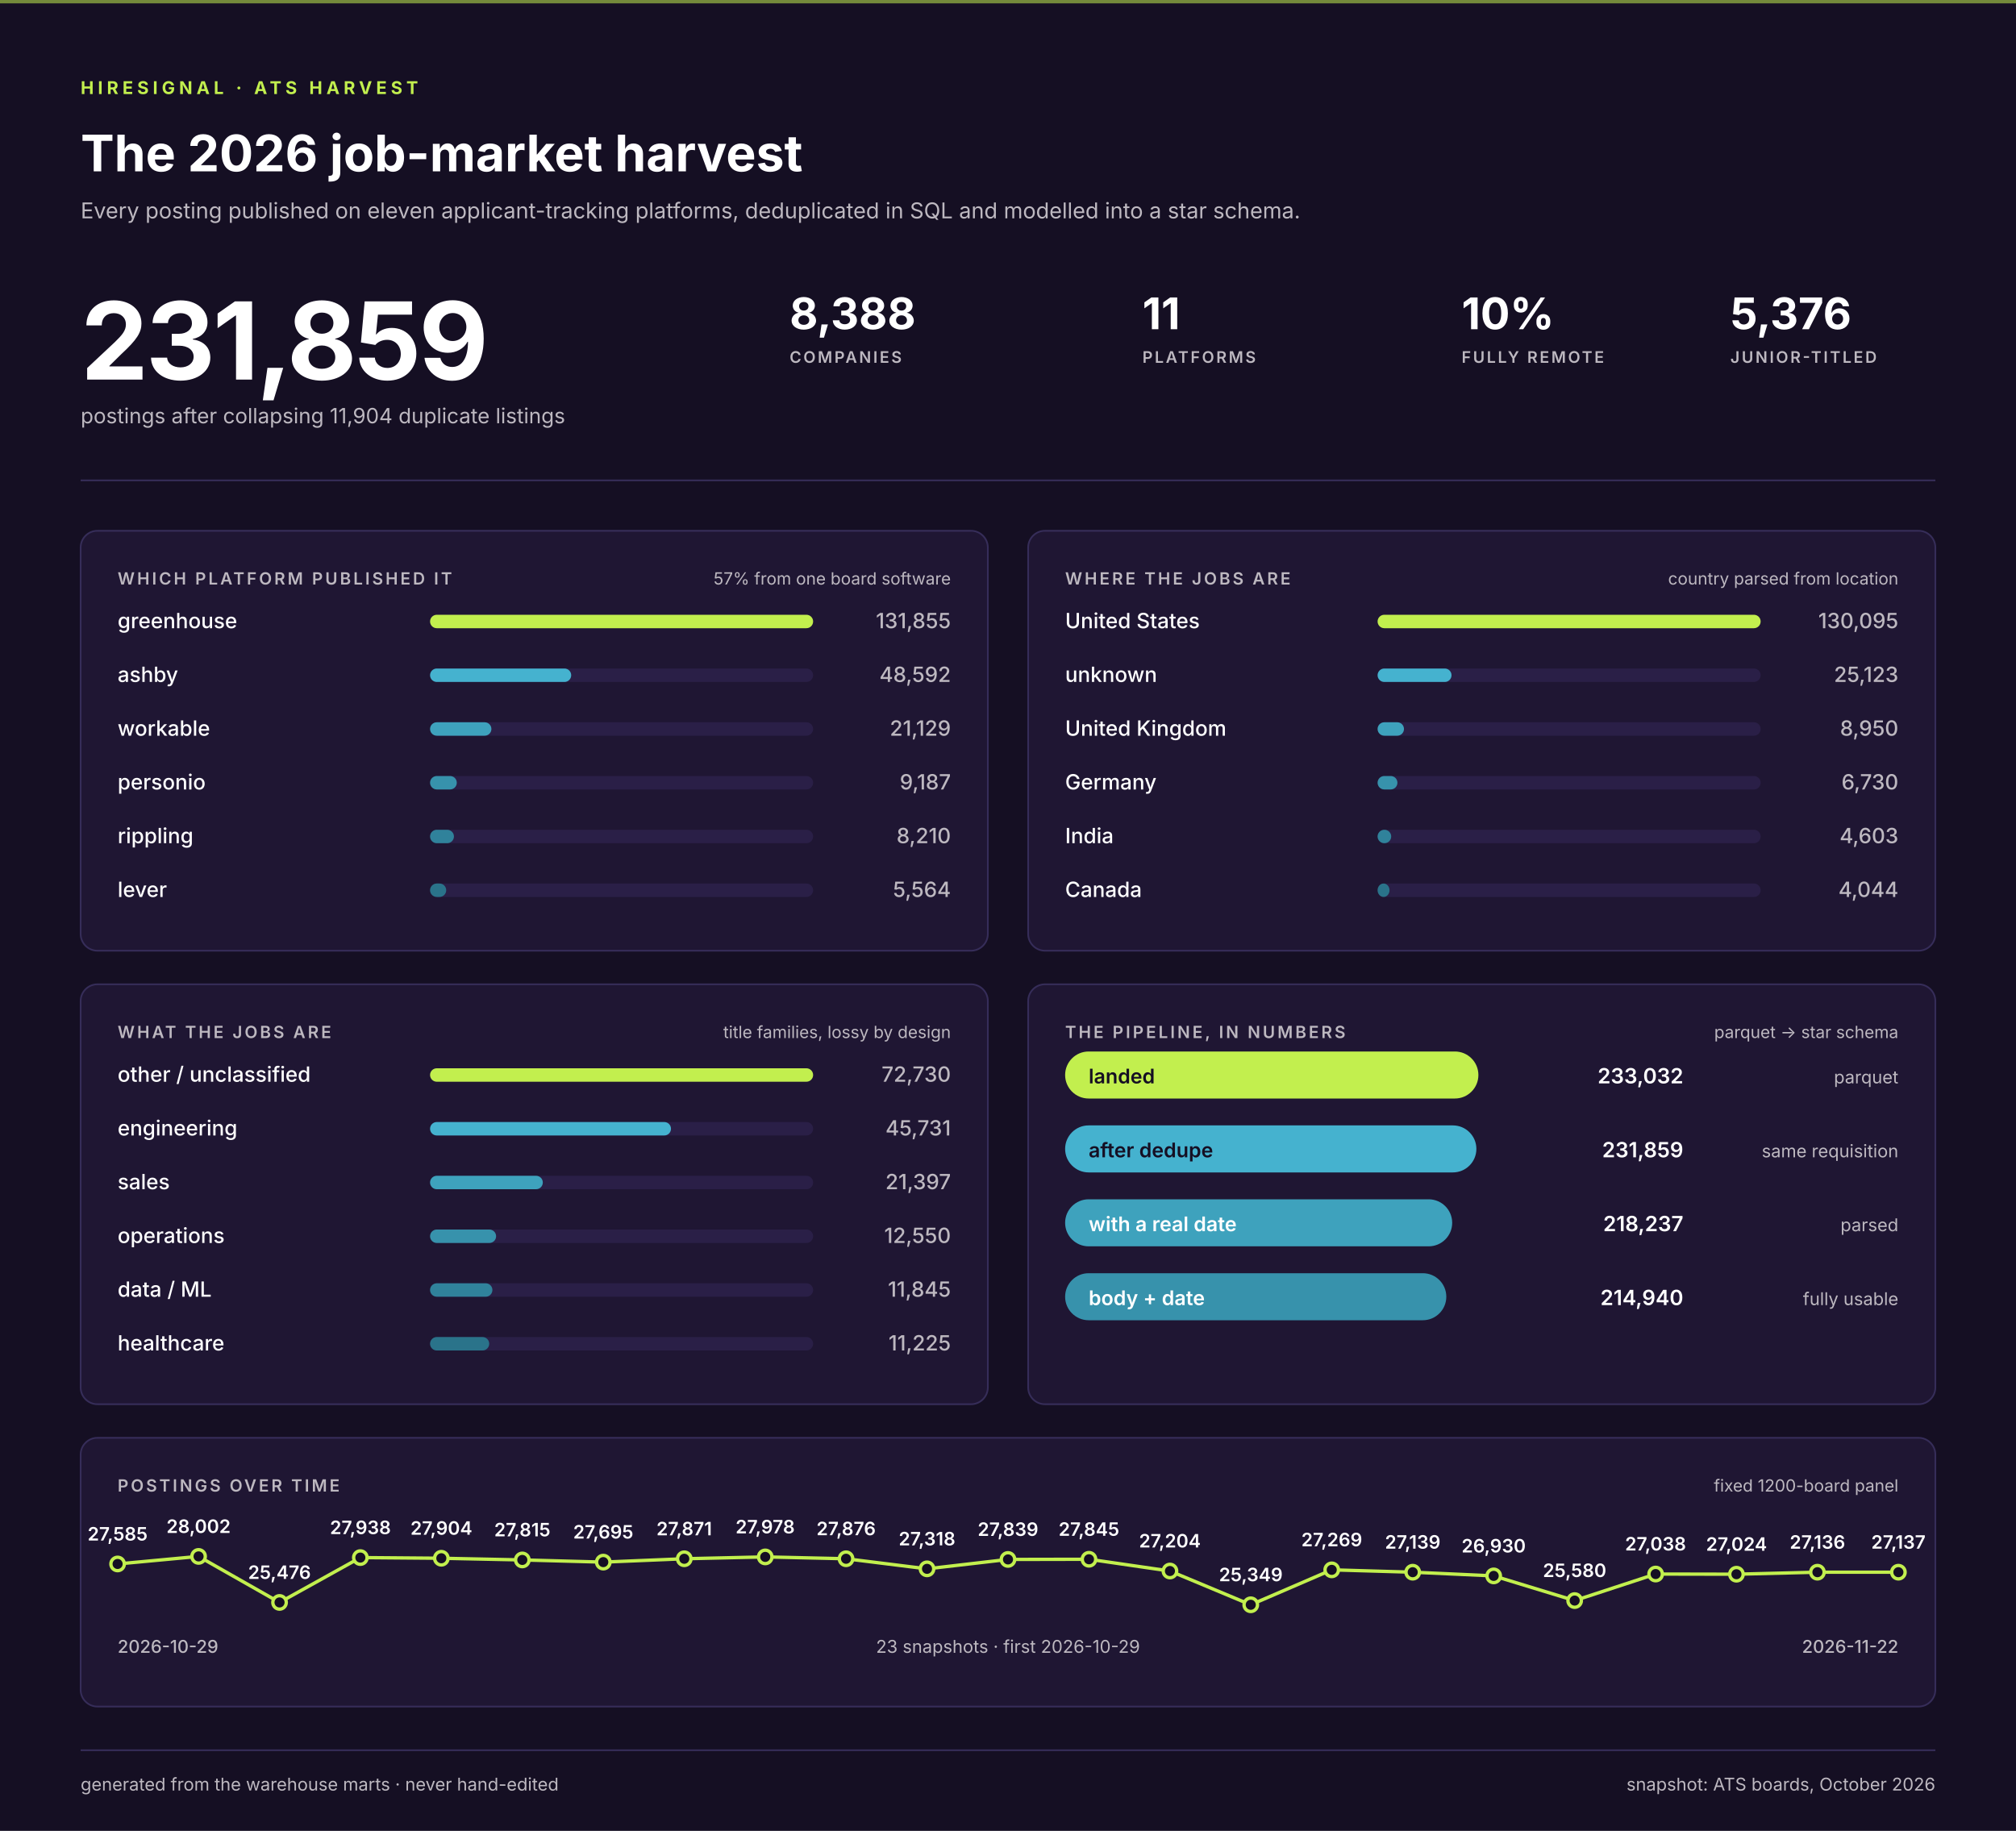
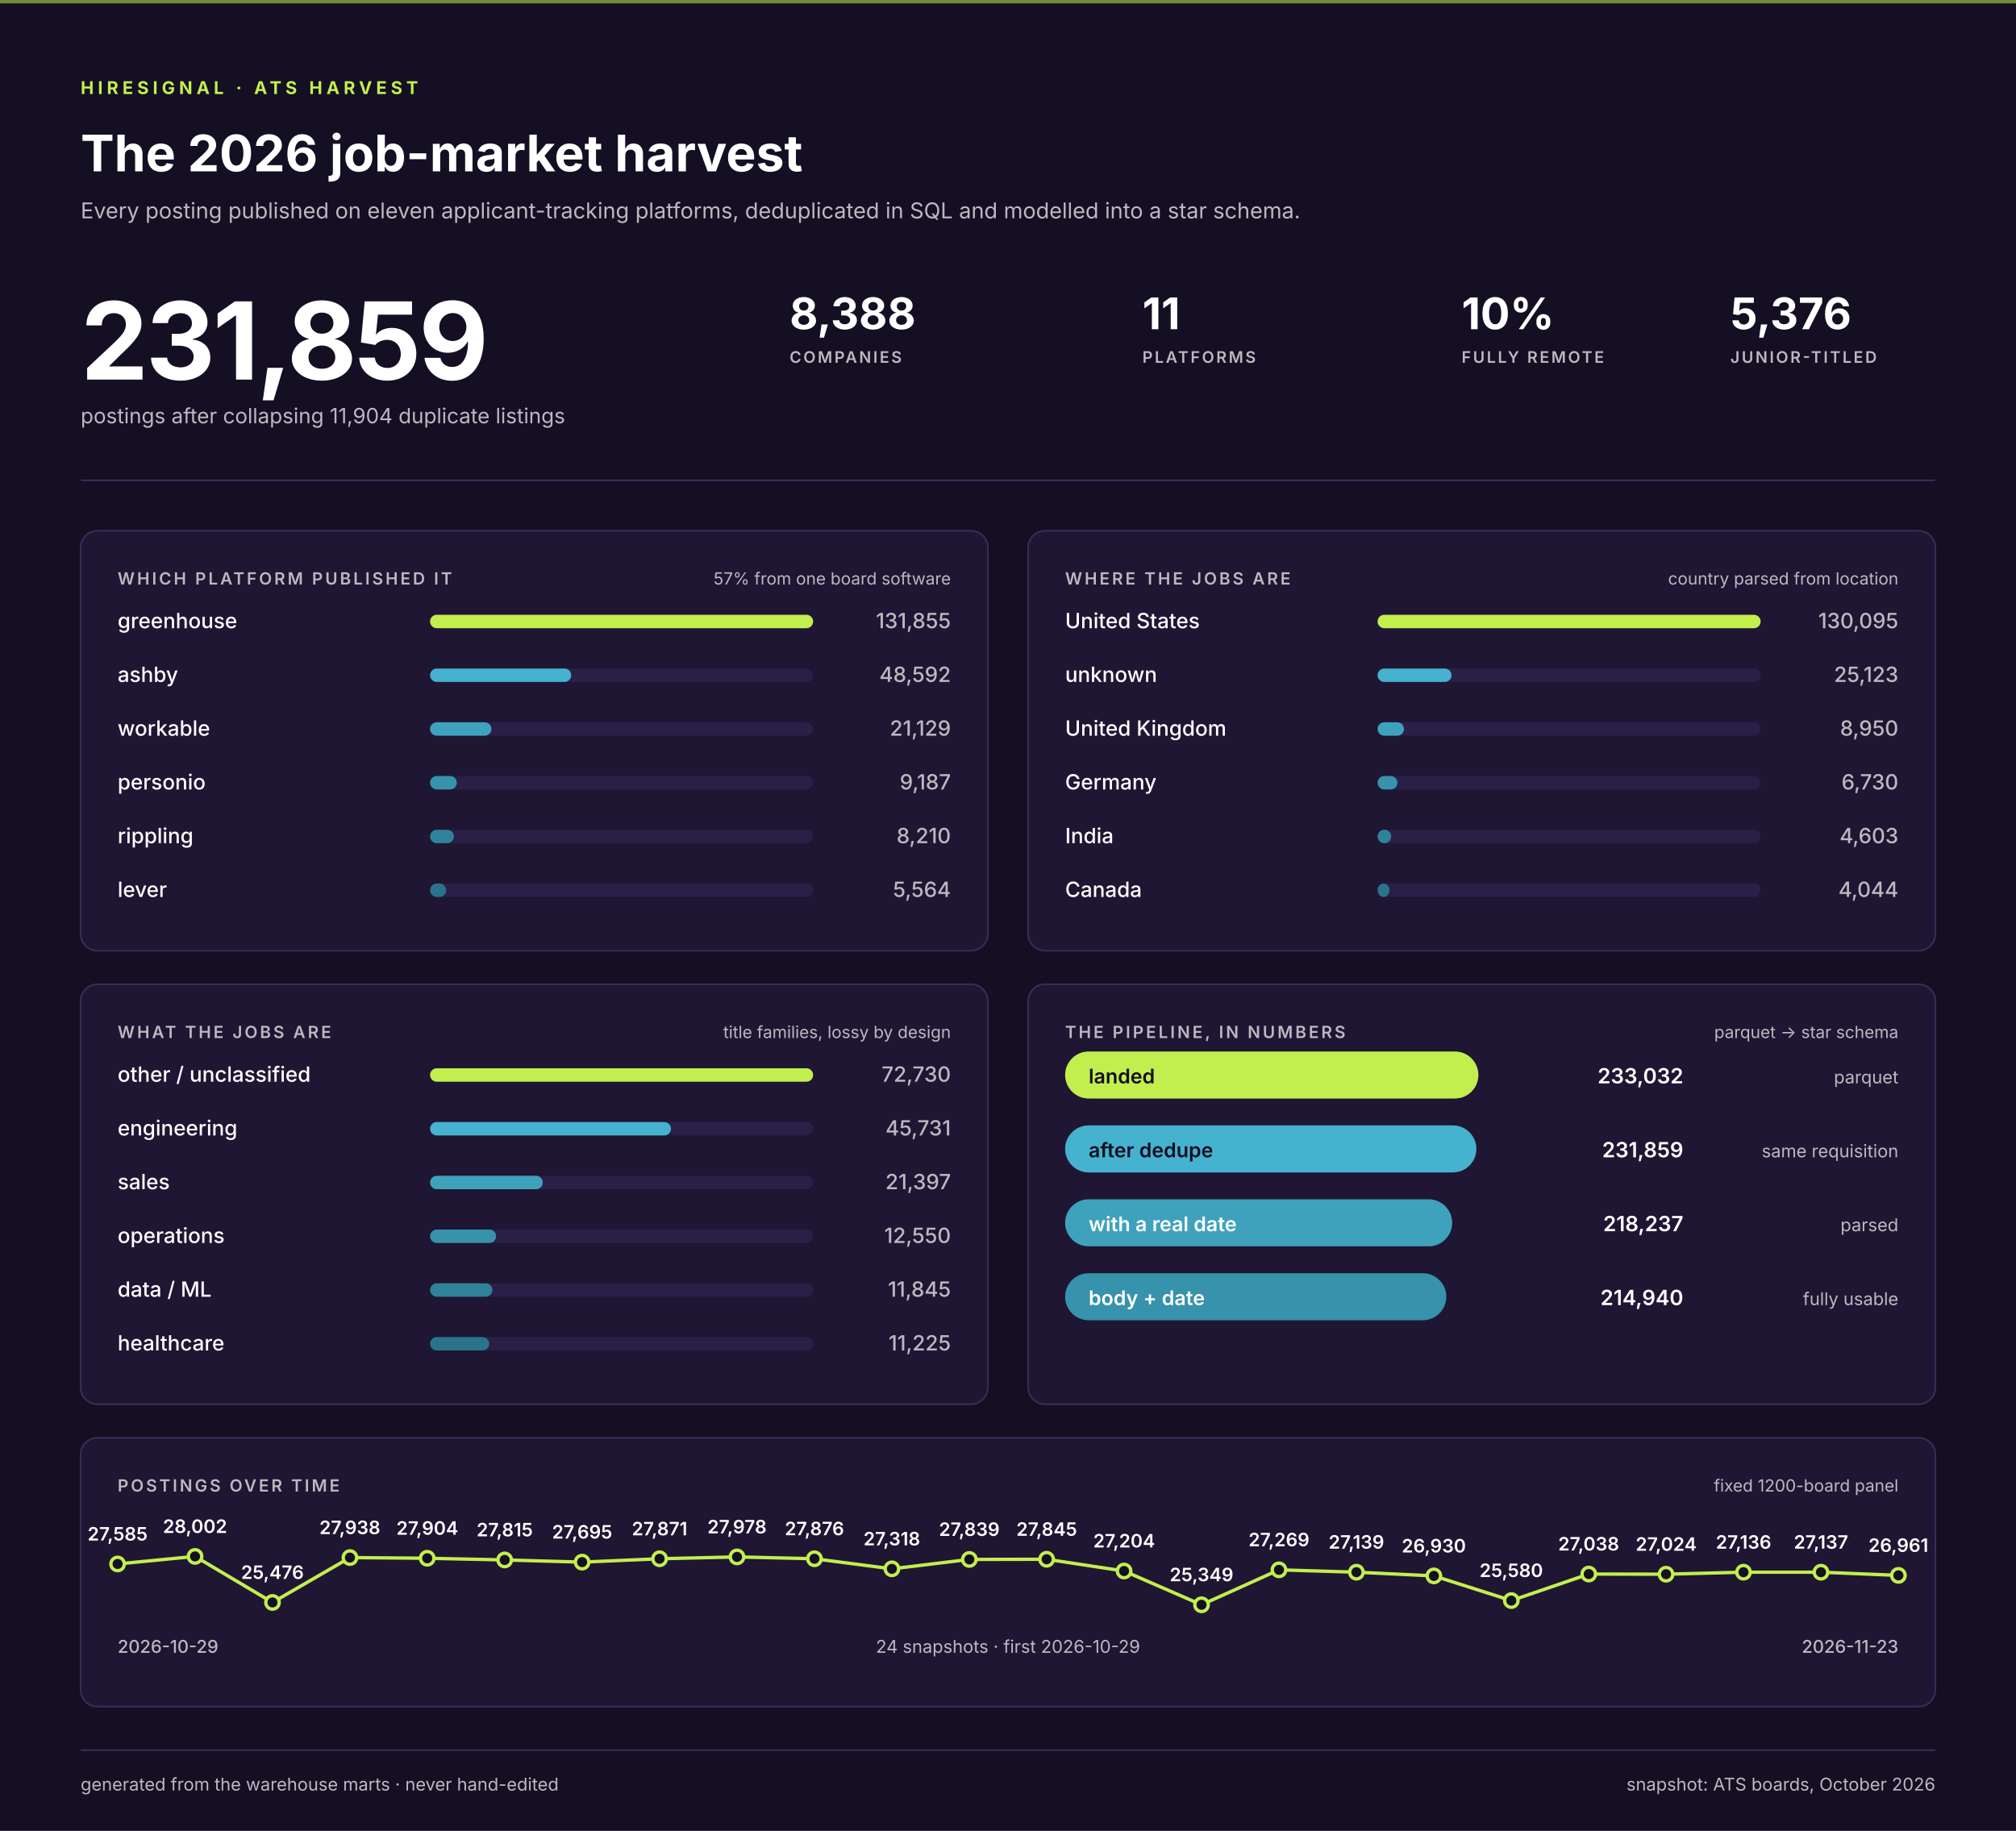
<svg xmlns="http://www.w3.org/2000/svg" width="1200" height="1090" viewBox="0 0 1200 1090" role="img" aria-label="Job-market harvest dashboard">
  <rect x="0.0" y="0.0" width="1200.0" height="1090.0" rx="0" fill="#150f23" />
  <rect x="0" y="0" width="1200" height="2" fill="#c2ef4e" opacity="0.55" />
  <text x="48" y="56" font-family="Inter, -apple-system, Segoe UI, Helvetica, Arial, sans-serif" font-size="10.5" fill="#c2ef4e" font-weight="700" text-anchor="start" letter-spacing="2.4">HIRESIGNAL  ·  ATS HARVEST</text>
  <text x="48" y="102" font-family="Inter, -apple-system, Segoe UI, Helvetica, Arial, sans-serif" font-size="30" fill="#ffffff" font-weight="650" text-anchor="start">The 2026 job-market harvest</text>
  <text x="48" y="130" font-family="Inter, -apple-system, Segoe UI, Helvetica, Arial, sans-serif" font-size="13" fill="#bdb8c0" font-weight="400" text-anchor="start">Every posting published on eleven applicant-tracking platforms, deduplicated in SQL and modelled into a star schema.</text>
  <text x="48" y="226" font-family="Inter, -apple-system, Segoe UI, Helvetica, Arial, sans-serif" font-size="64" fill="#ffffff" font-weight="700" text-anchor="start" letter-spacing="-1.5">231,859</text>
  <text x="48" y="252" font-family="Inter, -apple-system, Segoe UI, Helvetica, Arial, sans-serif" font-size="12.5" fill="#bdb8c0" font-weight="400" text-anchor="start">postings after collapsing 11,904 duplicate listings</text>
  <text x="470" y="196" font-family="Inter, -apple-system, Segoe UI, Helvetica, Arial, sans-serif" font-size="26" fill="#ffffff" font-weight="650" text-anchor="start">8,388</text>
  <text x="470" y="216" font-family="Inter, -apple-system, Segoe UI, Helvetica, Arial, sans-serif" font-size="9.5" fill="#bdb8c0" font-weight="600" text-anchor="start" letter-spacing="1.2">COMPANIES</text>
  <text x="680" y="196" font-family="Inter, -apple-system, Segoe UI, Helvetica, Arial, sans-serif" font-size="26" fill="#ffffff" font-weight="650" text-anchor="start">11</text>
  <text x="680" y="216" font-family="Inter, -apple-system, Segoe UI, Helvetica, Arial, sans-serif" font-size="9.5" fill="#bdb8c0" font-weight="600" text-anchor="start" letter-spacing="1.2">PLATFORMS</text>
  <text x="870" y="196" font-family="Inter, -apple-system, Segoe UI, Helvetica, Arial, sans-serif" font-size="26" fill="#ffffff" font-weight="650" text-anchor="start">10%</text>
  <text x="870" y="216" font-family="Inter, -apple-system, Segoe UI, Helvetica, Arial, sans-serif" font-size="9.5" fill="#bdb8c0" font-weight="600" text-anchor="start" letter-spacing="1.2">FULLY REMOTE</text>
  <text x="1030" y="196" font-family="Inter, -apple-system, Segoe UI, Helvetica, Arial, sans-serif" font-size="26" fill="#ffffff" font-weight="650" text-anchor="start">5,376</text>
  <text x="1030" y="216" font-family="Inter, -apple-system, Segoe UI, Helvetica, Arial, sans-serif" font-size="9.5" fill="#bdb8c0" font-weight="600" text-anchor="start" letter-spacing="1.2">JUNIOR-TITLED</text>
  <line x1="48" y1="286" x2="1152" y2="286" stroke="#362d59" />
  <rect x="48.0" y="316.0" width="540.0" height="250.0" rx="10" fill="#1f1633" stroke="#362d59" />
  <text x="70" y="348" font-family="Inter, -apple-system, Segoe UI, Helvetica, Arial, sans-serif" font-size="10" fill="#bdb8c0" font-weight="600" text-anchor="start" letter-spacing="1.4">WHICH PLATFORM PUBLISHED IT</text>
  <text x="566" y="348" font-family="Inter, -apple-system, Segoe UI, Helvetica, Arial, sans-serif" font-size="10" fill="#bdb8c0" font-weight="400" text-anchor="end">57% from one board software</text>
  <text x="70" y="374.0" font-family="Inter, -apple-system, Segoe UI, Helvetica, Arial, sans-serif" font-size="12.5" fill="#ffffff" font-weight="450" text-anchor="start">greenhouse</text>
  <rect x="256.0" y="366.0" width="228.0" height="8.0" rx="4" fill="#2a1f47" />
  <rect x="256.0" y="366.0" width="228.0" height="8.0" rx="4" fill="#c2ef4e" />
  <text x="566" y="374.0" font-family="Inter, -apple-system, Segoe UI, Helvetica, Arial, sans-serif" font-size="12.5" fill="#bdb8c0" font-weight="500" text-anchor="end">131,855</text>
  <text x="70" y="406.0" font-family="Inter, -apple-system, Segoe UI, Helvetica, Arial, sans-serif" font-size="12.5" fill="#ffffff" font-weight="450" text-anchor="start">ashby</text>
  <rect x="256.0" y="398.0" width="228.0" height="8.0" rx="4" fill="#2a1f47" />
  <rect x="256.0" y="398.0" width="84.0" height="8.0" rx="4" fill="#45b2cf" />
  <text x="566" y="406.0" font-family="Inter, -apple-system, Segoe UI, Helvetica, Arial, sans-serif" font-size="12.5" fill="#bdb8c0" font-weight="500" text-anchor="end">48,592</text>
  <text x="70" y="438.0" font-family="Inter, -apple-system, Segoe UI, Helvetica, Arial, sans-serif" font-size="12.5" fill="#ffffff" font-weight="450" text-anchor="start">workable</text>
  <rect x="256.0" y="430.0" width="228.0" height="8.0" rx="4" fill="#2a1f47" />
  <rect x="256.0" y="430.0" width="36.5" height="8.0" rx="4" fill="#3ea2bd" />
  <text x="566" y="438.0" font-family="Inter, -apple-system, Segoe UI, Helvetica, Arial, sans-serif" font-size="12.5" fill="#bdb8c0" font-weight="500" text-anchor="end">21,129</text>
  <text x="70" y="470.0" font-family="Inter, -apple-system, Segoe UI, Helvetica, Arial, sans-serif" font-size="12.5" fill="#ffffff" font-weight="450" text-anchor="start">personio</text>
  <rect x="256.0" y="462.0" width="228.0" height="8.0" rx="4" fill="#2a1f47" />
  <rect x="256.0" y="462.0" width="15.9" height="8.0" rx="4" fill="#3792ac" />
  <text x="566" y="470.0" font-family="Inter, -apple-system, Segoe UI, Helvetica, Arial, sans-serif" font-size="12.5" fill="#bdb8c0" font-weight="500" text-anchor="end">9,187</text>
  <text x="70" y="502.0" font-family="Inter, -apple-system, Segoe UI, Helvetica, Arial, sans-serif" font-size="12.5" fill="#ffffff" font-weight="450" text-anchor="start">rippling</text>
  <rect x="256.0" y="494.0" width="228.0" height="8.0" rx="4" fill="#2a1f47" />
  <rect x="256.0" y="494.0" width="14.2" height="8.0" rx="4" fill="#30829b" />
  <text x="566" y="502.0" font-family="Inter, -apple-system, Segoe UI, Helvetica, Arial, sans-serif" font-size="12.5" fill="#bdb8c0" font-weight="500" text-anchor="end">8,210</text>
  <text x="70" y="534.0" font-family="Inter, -apple-system, Segoe UI, Helvetica, Arial, sans-serif" font-size="12.5" fill="#ffffff" font-weight="450" text-anchor="start">lever</text>
  <rect x="256.0" y="526.0" width="228.0" height="8.0" rx="4" fill="#2a1f47" />
  <rect x="256.0" y="526.0" width="9.6" height="8.0" rx="4" fill="#2a738a" />
  <text x="566" y="534.0" font-family="Inter, -apple-system, Segoe UI, Helvetica, Arial, sans-serif" font-size="12.5" fill="#bdb8c0" font-weight="500" text-anchor="end">5,564</text>
  <rect x="612.0" y="316.0" width="540.0" height="250.0" rx="10" fill="#1f1633" stroke="#362d59" />
  <text x="634" y="348" font-family="Inter, -apple-system, Segoe UI, Helvetica, Arial, sans-serif" font-size="10" fill="#bdb8c0" font-weight="600" text-anchor="start" letter-spacing="1.4">WHERE THE JOBS ARE</text>
  <text x="1130" y="348" font-family="Inter, -apple-system, Segoe UI, Helvetica, Arial, sans-serif" font-size="10" fill="#bdb8c0" font-weight="400" text-anchor="end">country parsed from location</text>
  <text x="634" y="374.0" font-family="Inter, -apple-system, Segoe UI, Helvetica, Arial, sans-serif" font-size="12.5" fill="#ffffff" font-weight="450" text-anchor="start">United States</text>
  <rect x="820.0" y="366.0" width="228.0" height="8.0" rx="4" fill="#2a1f47" />
  <rect x="820.0" y="366.0" width="228.0" height="8.0" rx="4" fill="#c2ef4e" />
  <text x="1130" y="374.0" font-family="Inter, -apple-system, Segoe UI, Helvetica, Arial, sans-serif" font-size="12.5" fill="#bdb8c0" font-weight="500" text-anchor="end">130,095</text>
  <text x="634" y="406.0" font-family="Inter, -apple-system, Segoe UI, Helvetica, Arial, sans-serif" font-size="12.5" fill="#ffffff" font-weight="450" text-anchor="start">unknown</text>
  <rect x="820.0" y="398.0" width="228.0" height="8.0" rx="4" fill="#2a1f47" />
  <rect x="820.0" y="398.0" width="44.0" height="8.0" rx="4" fill="#45b2cf" />
  <text x="1130" y="406.0" font-family="Inter, -apple-system, Segoe UI, Helvetica, Arial, sans-serif" font-size="12.5" fill="#bdb8c0" font-weight="500" text-anchor="end">25,123</text>
  <text x="634" y="438.0" font-family="Inter, -apple-system, Segoe UI, Helvetica, Arial, sans-serif" font-size="12.5" fill="#ffffff" font-weight="450" text-anchor="start">United Kingdom</text>
  <rect x="820.0" y="430.0" width="228.0" height="8.0" rx="4" fill="#2a1f47" />
  <rect x="820.0" y="430.0" width="15.7" height="8.0" rx="4" fill="#3ea2bd" />
  <text x="1130" y="438.0" font-family="Inter, -apple-system, Segoe UI, Helvetica, Arial, sans-serif" font-size="12.5" fill="#bdb8c0" font-weight="500" text-anchor="end">8,950</text>
  <text x="634" y="470.0" font-family="Inter, -apple-system, Segoe UI, Helvetica, Arial, sans-serif" font-size="12.5" fill="#ffffff" font-weight="450" text-anchor="start">Germany</text>
  <rect x="820.0" y="462.0" width="228.0" height="8.0" rx="4" fill="#2a1f47" />
  <rect x="820.0" y="462.0" width="11.8" height="8.0" rx="4" fill="#3792ac" />
  <text x="1130" y="470.0" font-family="Inter, -apple-system, Segoe UI, Helvetica, Arial, sans-serif" font-size="12.5" fill="#bdb8c0" font-weight="500" text-anchor="end">6,730</text>
  <text x="634" y="502.0" font-family="Inter, -apple-system, Segoe UI, Helvetica, Arial, sans-serif" font-size="12.5" fill="#ffffff" font-weight="450" text-anchor="start">India</text>
  <rect x="820.0" y="494.0" width="228.0" height="8.0" rx="4" fill="#2a1f47" />
  <rect x="820.0" y="494.0" width="8.1" height="8.0" rx="4" fill="#30829b" />
  <text x="1130" y="502.0" font-family="Inter, -apple-system, Segoe UI, Helvetica, Arial, sans-serif" font-size="12.5" fill="#bdb8c0" font-weight="500" text-anchor="end">4,603</text>
  <text x="634" y="534.0" font-family="Inter, -apple-system, Segoe UI, Helvetica, Arial, sans-serif" font-size="12.5" fill="#ffffff" font-weight="450" text-anchor="start">Canada</text>
  <rect x="820.0" y="526.0" width="228.0" height="8.0" rx="4" fill="#2a1f47" />
  <rect x="820.0" y="526.0" width="7.1" height="8.0" rx="4" fill="#2a738a" />
  <text x="1130" y="534.0" font-family="Inter, -apple-system, Segoe UI, Helvetica, Arial, sans-serif" font-size="12.5" fill="#bdb8c0" font-weight="500" text-anchor="end">4,044</text>
  <rect x="48.0" y="586.0" width="540.0" height="250.0" rx="10" fill="#1f1633" stroke="#362d59" />
  <text x="70" y="618" font-family="Inter, -apple-system, Segoe UI, Helvetica, Arial, sans-serif" font-size="10" fill="#bdb8c0" font-weight="600" text-anchor="start" letter-spacing="1.4">WHAT THE JOBS ARE</text>
  <text x="566" y="618" font-family="Inter, -apple-system, Segoe UI, Helvetica, Arial, sans-serif" font-size="10" fill="#bdb8c0" font-weight="400" text-anchor="end">title families, lossy by design</text>
  <text x="70" y="644.0" font-family="Inter, -apple-system, Segoe UI, Helvetica, Arial, sans-serif" font-size="12.5" fill="#ffffff" font-weight="450" text-anchor="start">other / unclassified</text>
  <rect x="256.0" y="636.0" width="228.0" height="8.0" rx="4" fill="#2a1f47" />
  <rect x="256.0" y="636.0" width="228.0" height="8.0" rx="4" fill="#c2ef4e" />
  <text x="566" y="644.0" font-family="Inter, -apple-system, Segoe UI, Helvetica, Arial, sans-serif" font-size="12.5" fill="#bdb8c0" font-weight="500" text-anchor="end">72,730</text>
  <text x="70" y="676.0" font-family="Inter, -apple-system, Segoe UI, Helvetica, Arial, sans-serif" font-size="12.5" fill="#ffffff" font-weight="450" text-anchor="start">engineering</text>
  <rect x="256.0" y="668.0" width="228.0" height="8.0" rx="4" fill="#2a1f47" />
  <rect x="256.0" y="668.0" width="143.4" height="8.0" rx="4" fill="#45b2cf" />
  <text x="566" y="676.0" font-family="Inter, -apple-system, Segoe UI, Helvetica, Arial, sans-serif" font-size="12.5" fill="#bdb8c0" font-weight="500" text-anchor="end">45,731</text>
  <text x="70" y="708.0" font-family="Inter, -apple-system, Segoe UI, Helvetica, Arial, sans-serif" font-size="12.5" fill="#ffffff" font-weight="450" text-anchor="start">sales</text>
  <rect x="256.0" y="700.0" width="228.0" height="8.0" rx="4" fill="#2a1f47" />
  <rect x="256.0" y="700.0" width="67.1" height="8.0" rx="4" fill="#3ea2bd" />
  <text x="566" y="708.0" font-family="Inter, -apple-system, Segoe UI, Helvetica, Arial, sans-serif" font-size="12.5" fill="#bdb8c0" font-weight="500" text-anchor="end">21,397</text>
  <text x="70" y="740.0" font-family="Inter, -apple-system, Segoe UI, Helvetica, Arial, sans-serif" font-size="12.5" fill="#ffffff" font-weight="450" text-anchor="start">operations</text>
  <rect x="256.0" y="732.0" width="228.0" height="8.0" rx="4" fill="#2a1f47" />
  <rect x="256.0" y="732.0" width="39.3" height="8.0" rx="4" fill="#3792ac" />
  <text x="566" y="740.0" font-family="Inter, -apple-system, Segoe UI, Helvetica, Arial, sans-serif" font-size="12.5" fill="#bdb8c0" font-weight="500" text-anchor="end">12,550</text>
  <text x="70" y="772.0" font-family="Inter, -apple-system, Segoe UI, Helvetica, Arial, sans-serif" font-size="12.5" fill="#ffffff" font-weight="450" text-anchor="start">data / ML</text>
  <rect x="256.0" y="764.0" width="228.0" height="8.0" rx="4" fill="#2a1f47" />
  <rect x="256.0" y="764.0" width="37.1" height="8.0" rx="4" fill="#30829b" />
  <text x="566" y="772.0" font-family="Inter, -apple-system, Segoe UI, Helvetica, Arial, sans-serif" font-size="12.5" fill="#bdb8c0" font-weight="500" text-anchor="end">11,845</text>
  <text x="70" y="804.0" font-family="Inter, -apple-system, Segoe UI, Helvetica, Arial, sans-serif" font-size="12.5" fill="#ffffff" font-weight="450" text-anchor="start">healthcare</text>
  <rect x="256.0" y="796.0" width="228.0" height="8.0" rx="4" fill="#2a1f47" />
  <rect x="256.0" y="796.0" width="35.2" height="8.0" rx="4" fill="#2a738a" />
  <text x="566" y="804.0" font-family="Inter, -apple-system, Segoe UI, Helvetica, Arial, sans-serif" font-size="12.5" fill="#bdb8c0" font-weight="500" text-anchor="end">11,225</text>
  <rect x="612.0" y="586.0" width="540.0" height="250.0" rx="10" fill="#1f1633" stroke="#362d59" />
  <text x="634" y="618" font-family="Inter, -apple-system, Segoe UI, Helvetica, Arial, sans-serif" font-size="10" fill="#bdb8c0" font-weight="600" text-anchor="start" letter-spacing="1.4">THE PIPELINE, IN NUMBERS</text>
  <text x="1130" y="618" font-family="Inter, -apple-system, Segoe UI, Helvetica, Arial, sans-serif" font-size="10" fill="#bdb8c0" font-weight="400" text-anchor="end">parquet → star schema</text>
  <rect x="634.0" y="626.0" width="246.0" height="28.0" rx="14" fill="#c2ef4e" />
  <text x="648" y="645" font-family="Inter, -apple-system, Segoe UI, Helvetica, Arial, sans-serif" font-size="12" fill="#150f23" font-weight="600" text-anchor="start">landed</text>
  <text x="1002" y="645" font-family="Inter, -apple-system, Segoe UI, Helvetica, Arial, sans-serif" font-size="12.5" fill="#ffffff" font-weight="600" text-anchor="end">233,032</text>
  <text x="1130" y="645" font-family="Inter, -apple-system, Segoe UI, Helvetica, Arial, sans-serif" font-size="10.5" fill="#bdb8c0" font-weight="400" text-anchor="end">parquet</text>
  <rect x="634.0" y="670.0" width="244.8" height="28.0" rx="14" fill="#45b2cf" />
  <text x="648" y="689" font-family="Inter, -apple-system, Segoe UI, Helvetica, Arial, sans-serif" font-size="12" fill="#150f23" font-weight="600" text-anchor="start">after dedupe</text>
  <text x="1002" y="689" font-family="Inter, -apple-system, Segoe UI, Helvetica, Arial, sans-serif" font-size="12.5" fill="#ffffff" font-weight="600" text-anchor="end">231,859</text>
  <text x="1130" y="689" font-family="Inter, -apple-system, Segoe UI, Helvetica, Arial, sans-serif" font-size="10.5" fill="#bdb8c0" font-weight="400" text-anchor="end">same requisition</text>
  <rect x="634.0" y="714.0" width="230.4" height="28.0" rx="14" fill="#3ea2bd" />
  <text x="648" y="733" font-family="Inter, -apple-system, Segoe UI, Helvetica, Arial, sans-serif" font-size="12" fill="#ffffff" font-weight="600" text-anchor="start">with a real date</text>
  <text x="1002" y="733" font-family="Inter, -apple-system, Segoe UI, Helvetica, Arial, sans-serif" font-size="12.5" fill="#ffffff" font-weight="600" text-anchor="end">218,237</text>
  <text x="1130" y="733" font-family="Inter, -apple-system, Segoe UI, Helvetica, Arial, sans-serif" font-size="10.5" fill="#bdb8c0" font-weight="400" text-anchor="end">parsed</text>
  <rect x="634.0" y="758.0" width="226.9" height="28.0" rx="14" fill="#3792ac" />
  <text x="648" y="777" font-family="Inter, -apple-system, Segoe UI, Helvetica, Arial, sans-serif" font-size="12" fill="#ffffff" font-weight="600" text-anchor="start">body + date</text>
  <text x="1002" y="777" font-family="Inter, -apple-system, Segoe UI, Helvetica, Arial, sans-serif" font-size="12.5" fill="#ffffff" font-weight="600" text-anchor="end">214,940</text>
  <text x="1130" y="777" font-family="Inter, -apple-system, Segoe UI, Helvetica, Arial, sans-serif" font-size="10.5" fill="#bdb8c0" font-weight="400" text-anchor="end">fully usable</text>
  <rect x="48.0" y="856.0" width="1104.0" height="160.0" rx="10" fill="#1f1633" stroke="#362d59" />
  <text x="70" y="888" font-family="Inter, -apple-system, Segoe UI, Helvetica, Arial, sans-serif" font-size="10" fill="#bdb8c0" font-weight="600" text-anchor="start" letter-spacing="1.4">POSTINGS OVER TIME</text>
  <text x="1130" y="888" font-family="Inter, -apple-system, Segoe UI, Helvetica, Arial, sans-serif" font-size="10" fill="#bdb8c0" font-weight="400" text-anchor="end">fixed 1200-board panel</text>
-   <polyline fill="none" stroke="#c2ef4e" stroke-width="2" stroke-linejoin="round" stroke-linecap="round" points="70.0,931.1 118.2,926.6 166.4,954.0 214.5,927.3 262.7,927.7 310.9,928.7 359.1,930.0 407.3,928.0 455.5,926.9 503.6,928.0 551.8,934.0 600.0,928.4 648.2,928.3 696.4,935.3 744.5,955.4 792.7,934.6 840.9,936.0 889.1,938.2 937.3,952.9 985.5,937.1 1033.6,937.2 1081.8,936.0 1130.0,936.0" />
+   <polyline fill="none" stroke="#c2ef4e" stroke-width="2" stroke-linejoin="round" stroke-linecap="round" points="70.0,931.1 116.1,926.6 162.2,954.0 208.3,927.3 254.3,927.7 300.4,928.7 346.5,930.0 392.6,928.0 438.7,926.9 484.8,928.0 530.9,934.0 577.0,928.4 623.0,928.3 669.1,935.3 715.2,955.4 761.3,934.6 807.4,936.0 853.5,938.2 899.6,952.9 945.7,937.1 991.7,937.2 1037.8,936.0 1083.9,936.0 1130.0,937.9" />
  <circle cx="70.0" cy="931.1" r="4" fill="#150f23" stroke="#c2ef4e" stroke-width="2" />
  <text x="70.0" y="917.144" font-family="Inter, -apple-system, Segoe UI, Helvetica, Arial, sans-serif" font-size="11" fill="#ffffff" font-weight="600" text-anchor="middle">27,585</text>
-   <circle cx="118.2" cy="926.6" r="4" fill="#150f23" stroke="#c2ef4e" stroke-width="2" />
-   <text x="118.182" y="912.625" font-family="Inter, -apple-system, Segoe UI, Helvetica, Arial, sans-serif" font-size="11" fill="#ffffff" font-weight="600" text-anchor="middle">28,002</text>
-   <circle cx="166.4" cy="954.0" r="4" fill="#150f23" stroke="#c2ef4e" stroke-width="2" />
-   <text x="166.364" y="939.999" font-family="Inter, -apple-system, Segoe UI, Helvetica, Arial, sans-serif" font-size="11" fill="#ffffff" font-weight="600" text-anchor="middle">25,476</text>
-   <circle cx="214.5" cy="927.3" r="4" fill="#150f23" stroke="#c2ef4e" stroke-width="2" />
-   <text x="214.545" y="913.319" font-family="Inter, -apple-system, Segoe UI, Helvetica, Arial, sans-serif" font-size="11" fill="#ffffff" font-weight="600" text-anchor="middle">27,938</text>
-   <circle cx="262.7" cy="927.7" r="4" fill="#150f23" stroke="#c2ef4e" stroke-width="2" />
-   <text x="262.727" y="913.687" font-family="Inter, -apple-system, Segoe UI, Helvetica, Arial, sans-serif" font-size="11" fill="#ffffff" font-weight="600" text-anchor="middle">27,904</text>
-   <circle cx="310.9" cy="928.7" r="4" fill="#150f23" stroke="#c2ef4e" stroke-width="2" />
-   <text x="310.909" y="914.651" font-family="Inter, -apple-system, Segoe UI, Helvetica, Arial, sans-serif" font-size="11" fill="#ffffff" font-weight="600" text-anchor="middle">27,815</text>
-   <circle cx="359.1" cy="930.0" r="4" fill="#150f23" stroke="#c2ef4e" stroke-width="2" />
-   <text x="359.091" y="915.952" font-family="Inter, -apple-system, Segoe UI, Helvetica, Arial, sans-serif" font-size="11" fill="#ffffff" font-weight="600" text-anchor="middle">27,695</text>
-   <circle cx="407.3" cy="928.0" r="4" fill="#150f23" stroke="#c2ef4e" stroke-width="2" />
-   <text x="407.273" y="914.045" font-family="Inter, -apple-system, Segoe UI, Helvetica, Arial, sans-serif" font-size="11" fill="#ffffff" font-weight="600" text-anchor="middle">27,871</text>
-   <circle cx="455.5" cy="926.9" r="4" fill="#150f23" stroke="#c2ef4e" stroke-width="2" />
-   <text x="455.455" y="912.885" font-family="Inter, -apple-system, Segoe UI, Helvetica, Arial, sans-serif" font-size="11" fill="#ffffff" font-weight="600" text-anchor="middle">27,978</text>
-   <circle cx="503.6" cy="928.0" r="4" fill="#150f23" stroke="#c2ef4e" stroke-width="2" />
-   <text x="503.636" y="913.99" font-family="Inter, -apple-system, Segoe UI, Helvetica, Arial, sans-serif" font-size="11" fill="#ffffff" font-weight="600" text-anchor="middle">27,876</text>
-   <circle cx="551.8" cy="934.0" r="4" fill="#150f23" stroke="#c2ef4e" stroke-width="2" />
-   <text x="551.818" y="920.037" font-family="Inter, -apple-system, Segoe UI, Helvetica, Arial, sans-serif" font-size="11" fill="#ffffff" font-weight="600" text-anchor="middle">27,318</text>
-   <circle cx="600.0" cy="928.4" r="4" fill="#150f23" stroke="#c2ef4e" stroke-width="2" />
-   <text x="600.0" y="914.391" font-family="Inter, -apple-system, Segoe UI, Helvetica, Arial, sans-serif" font-size="11" fill="#ffffff" font-weight="600" text-anchor="middle">27,839</text>
-   <circle cx="648.2" cy="928.3" r="4" fill="#150f23" stroke="#c2ef4e" stroke-width="2" />
-   <text x="648.182" y="914.326" font-family="Inter, -apple-system, Segoe UI, Helvetica, Arial, sans-serif" font-size="11" fill="#ffffff" font-weight="600" text-anchor="middle">27,845</text>
-   <circle cx="696.4" cy="935.3" r="4" fill="#150f23" stroke="#c2ef4e" stroke-width="2" />
-   <text x="696.364" y="921.273" font-family="Inter, -apple-system, Segoe UI, Helvetica, Arial, sans-serif" font-size="11" fill="#ffffff" font-weight="600" text-anchor="middle">27,204</text>
-   <circle cx="744.5" cy="955.4" r="4" fill="#150f23" stroke="#c2ef4e" stroke-width="2" />
-   <text x="744.545" y="941.375" font-family="Inter, -apple-system, Segoe UI, Helvetica, Arial, sans-serif" font-size="11" fill="#ffffff" font-weight="600" text-anchor="middle">25,349</text>
-   <circle cx="792.7" cy="934.6" r="4" fill="#150f23" stroke="#c2ef4e" stroke-width="2" />
-   <text x="792.727" y="920.568" font-family="Inter, -apple-system, Segoe UI, Helvetica, Arial, sans-serif" font-size="11" fill="#ffffff" font-weight="600" text-anchor="middle">27,269</text>
-   <circle cx="840.9" cy="936.0" r="4" fill="#150f23" stroke="#c2ef4e" stroke-width="2" />
-   <text x="840.909" y="921.977" font-family="Inter, -apple-system, Segoe UI, Helvetica, Arial, sans-serif" font-size="11" fill="#ffffff" font-weight="600" text-anchor="middle">27,139</text>
-   <circle cx="889.1" cy="938.2" r="4" fill="#150f23" stroke="#c2ef4e" stroke-width="2" />
-   <text x="889.091" y="924.242" font-family="Inter, -apple-system, Segoe UI, Helvetica, Arial, sans-serif" font-size="11" fill="#ffffff" font-weight="600" text-anchor="middle">26,930</text>
-   <circle cx="937.3" cy="952.9" r="4" fill="#150f23" stroke="#c2ef4e" stroke-width="2" />
-   <text x="937.273" y="938.872" font-family="Inter, -apple-system, Segoe UI, Helvetica, Arial, sans-serif" font-size="11" fill="#ffffff" font-weight="600" text-anchor="middle">25,580</text>
-   <circle cx="985.5" cy="937.1" r="4" fill="#150f23" stroke="#c2ef4e" stroke-width="2" />
-   <text x="985.455" y="923.072" font-family="Inter, -apple-system, Segoe UI, Helvetica, Arial, sans-serif" font-size="11" fill="#ffffff" font-weight="600" text-anchor="middle">27,038</text>
-   <circle cx="1033.6" cy="937.2" r="4" fill="#150f23" stroke="#c2ef4e" stroke-width="2" />
-   <text x="1033.636" y="923.223" font-family="Inter, -apple-system, Segoe UI, Helvetica, Arial, sans-serif" font-size="11" fill="#ffffff" font-weight="600" text-anchor="middle">27,024</text>
-   <circle cx="1081.8" cy="936.0" r="4" fill="#150f23" stroke="#c2ef4e" stroke-width="2" />
-   <text x="1081.818" y="922.01" font-family="Inter, -apple-system, Segoe UI, Helvetica, Arial, sans-serif" font-size="11" fill="#ffffff" font-weight="600" text-anchor="middle">27,136</text>
-   <circle cx="1130.0" cy="936.0" r="4" fill="#150f23" stroke="#c2ef4e" stroke-width="2" />
-   <text x="1130.0" y="921.999" font-family="Inter, -apple-system, Segoe UI, Helvetica, Arial, sans-serif" font-size="11" fill="#ffffff" font-weight="600" text-anchor="middle">27,137</text>
+   <circle cx="116.1" cy="926.6" r="4" fill="#150f23" stroke="#c2ef4e" stroke-width="2" />
+   <text x="116.087" y="912.625" font-family="Inter, -apple-system, Segoe UI, Helvetica, Arial, sans-serif" font-size="11" fill="#ffffff" font-weight="600" text-anchor="middle">28,002</text>
+   <circle cx="162.2" cy="954.0" r="4" fill="#150f23" stroke="#c2ef4e" stroke-width="2" />
+   <text x="162.174" y="939.999" font-family="Inter, -apple-system, Segoe UI, Helvetica, Arial, sans-serif" font-size="11" fill="#ffffff" font-weight="600" text-anchor="middle">25,476</text>
+   <circle cx="208.3" cy="927.3" r="4" fill="#150f23" stroke="#c2ef4e" stroke-width="2" />
+   <text x="208.261" y="913.319" font-family="Inter, -apple-system, Segoe UI, Helvetica, Arial, sans-serif" font-size="11" fill="#ffffff" font-weight="600" text-anchor="middle">27,938</text>
+   <circle cx="254.3" cy="927.7" r="4" fill="#150f23" stroke="#c2ef4e" stroke-width="2" />
+   <text x="254.348" y="913.687" font-family="Inter, -apple-system, Segoe UI, Helvetica, Arial, sans-serif" font-size="11" fill="#ffffff" font-weight="600" text-anchor="middle">27,904</text>
+   <circle cx="300.4" cy="928.7" r="4" fill="#150f23" stroke="#c2ef4e" stroke-width="2" />
+   <text x="300.435" y="914.651" font-family="Inter, -apple-system, Segoe UI, Helvetica, Arial, sans-serif" font-size="11" fill="#ffffff" font-weight="600" text-anchor="middle">27,815</text>
+   <circle cx="346.5" cy="930.0" r="4" fill="#150f23" stroke="#c2ef4e" stroke-width="2" />
+   <text x="346.522" y="915.952" font-family="Inter, -apple-system, Segoe UI, Helvetica, Arial, sans-serif" font-size="11" fill="#ffffff" font-weight="600" text-anchor="middle">27,695</text>
+   <circle cx="392.6" cy="928.0" r="4" fill="#150f23" stroke="#c2ef4e" stroke-width="2" />
+   <text x="392.609" y="914.045" font-family="Inter, -apple-system, Segoe UI, Helvetica, Arial, sans-serif" font-size="11" fill="#ffffff" font-weight="600" text-anchor="middle">27,871</text>
+   <circle cx="438.7" cy="926.9" r="4" fill="#150f23" stroke="#c2ef4e" stroke-width="2" />
+   <text x="438.696" y="912.885" font-family="Inter, -apple-system, Segoe UI, Helvetica, Arial, sans-serif" font-size="11" fill="#ffffff" font-weight="600" text-anchor="middle">27,978</text>
+   <circle cx="484.8" cy="928.0" r="4" fill="#150f23" stroke="#c2ef4e" stroke-width="2" />
+   <text x="484.783" y="913.99" font-family="Inter, -apple-system, Segoe UI, Helvetica, Arial, sans-serif" font-size="11" fill="#ffffff" font-weight="600" text-anchor="middle">27,876</text>
+   <circle cx="530.9" cy="934.0" r="4" fill="#150f23" stroke="#c2ef4e" stroke-width="2" />
+   <text x="530.87" y="920.037" font-family="Inter, -apple-system, Segoe UI, Helvetica, Arial, sans-serif" font-size="11" fill="#ffffff" font-weight="600" text-anchor="middle">27,318</text>
+   <circle cx="577.0" cy="928.4" r="4" fill="#150f23" stroke="#c2ef4e" stroke-width="2" />
+   <text x="576.957" y="914.391" font-family="Inter, -apple-system, Segoe UI, Helvetica, Arial, sans-serif" font-size="11" fill="#ffffff" font-weight="600" text-anchor="middle">27,839</text>
+   <circle cx="623.0" cy="928.3" r="4" fill="#150f23" stroke="#c2ef4e" stroke-width="2" />
+   <text x="623.043" y="914.326" font-family="Inter, -apple-system, Segoe UI, Helvetica, Arial, sans-serif" font-size="11" fill="#ffffff" font-weight="600" text-anchor="middle">27,845</text>
+   <circle cx="669.1" cy="935.3" r="4" fill="#150f23" stroke="#c2ef4e" stroke-width="2" />
+   <text x="669.13" y="921.273" font-family="Inter, -apple-system, Segoe UI, Helvetica, Arial, sans-serif" font-size="11" fill="#ffffff" font-weight="600" text-anchor="middle">27,204</text>
+   <circle cx="715.2" cy="955.4" r="4" fill="#150f23" stroke="#c2ef4e" stroke-width="2" />
+   <text x="715.217" y="941.375" font-family="Inter, -apple-system, Segoe UI, Helvetica, Arial, sans-serif" font-size="11" fill="#ffffff" font-weight="600" text-anchor="middle">25,349</text>
+   <circle cx="761.3" cy="934.6" r="4" fill="#150f23" stroke="#c2ef4e" stroke-width="2" />
+   <text x="761.304" y="920.568" font-family="Inter, -apple-system, Segoe UI, Helvetica, Arial, sans-serif" font-size="11" fill="#ffffff" font-weight="600" text-anchor="middle">27,269</text>
+   <circle cx="807.4" cy="936.0" r="4" fill="#150f23" stroke="#c2ef4e" stroke-width="2" />
+   <text x="807.391" y="921.977" font-family="Inter, -apple-system, Segoe UI, Helvetica, Arial, sans-serif" font-size="11" fill="#ffffff" font-weight="600" text-anchor="middle">27,139</text>
+   <circle cx="853.5" cy="938.2" r="4" fill="#150f23" stroke="#c2ef4e" stroke-width="2" />
+   <text x="853.478" y="924.242" font-family="Inter, -apple-system, Segoe UI, Helvetica, Arial, sans-serif" font-size="11" fill="#ffffff" font-weight="600" text-anchor="middle">26,930</text>
+   <circle cx="899.6" cy="952.9" r="4" fill="#150f23" stroke="#c2ef4e" stroke-width="2" />
+   <text x="899.565" y="938.872" font-family="Inter, -apple-system, Segoe UI, Helvetica, Arial, sans-serif" font-size="11" fill="#ffffff" font-weight="600" text-anchor="middle">25,580</text>
+   <circle cx="945.7" cy="937.1" r="4" fill="#150f23" stroke="#c2ef4e" stroke-width="2" />
+   <text x="945.652" y="923.072" font-family="Inter, -apple-system, Segoe UI, Helvetica, Arial, sans-serif" font-size="11" fill="#ffffff" font-weight="600" text-anchor="middle">27,038</text>
+   <circle cx="991.7" cy="937.2" r="4" fill="#150f23" stroke="#c2ef4e" stroke-width="2" />
+   <text x="991.739" y="923.223" font-family="Inter, -apple-system, Segoe UI, Helvetica, Arial, sans-serif" font-size="11" fill="#ffffff" font-weight="600" text-anchor="middle">27,024</text>
+   <circle cx="1037.8" cy="936.0" r="4" fill="#150f23" stroke="#c2ef4e" stroke-width="2" />
+   <text x="1037.826" y="922.01" font-family="Inter, -apple-system, Segoe UI, Helvetica, Arial, sans-serif" font-size="11" fill="#ffffff" font-weight="600" text-anchor="middle">27,136</text>
+   <circle cx="1083.9" cy="936.0" r="4" fill="#150f23" stroke="#c2ef4e" stroke-width="2" />
+   <text x="1083.913" y="921.999" font-family="Inter, -apple-system, Segoe UI, Helvetica, Arial, sans-serif" font-size="11" fill="#ffffff" font-weight="600" text-anchor="middle">27,137</text>
+   <circle cx="1130.0" cy="937.9" r="4" fill="#150f23" stroke="#c2ef4e" stroke-width="2" />
+   <text x="1130.0" y="923.906" font-family="Inter, -apple-system, Segoe UI, Helvetica, Arial, sans-serif" font-size="11" fill="#ffffff" font-weight="600" text-anchor="middle">26,961</text>
  <text x="70" y="984" font-family="Inter, -apple-system, Segoe UI, Helvetica, Arial, sans-serif" font-size="10.5" fill="#bdb8c0" font-weight="500" text-anchor="start">2026-10-29</text>
-   <text x="1130" y="984" font-family="Inter, -apple-system, Segoe UI, Helvetica, Arial, sans-serif" font-size="10.5" fill="#bdb8c0" font-weight="500" text-anchor="end">2026-11-22</text>
-   <text x="600.0" y="984" font-family="Inter, -apple-system, Segoe UI, Helvetica, Arial, sans-serif" font-size="10.5" fill="#bdb8c0" font-weight="400" text-anchor="middle">23 snapshots · first 2026-10-29</text>
+   <text x="1130" y="984" font-family="Inter, -apple-system, Segoe UI, Helvetica, Arial, sans-serif" font-size="10.5" fill="#bdb8c0" font-weight="500" text-anchor="end">2026-11-23</text>
+   <text x="600.0" y="984" font-family="Inter, -apple-system, Segoe UI, Helvetica, Arial, sans-serif" font-size="10.5" fill="#bdb8c0" font-weight="400" text-anchor="middle">24 snapshots · first 2026-10-29</text>
  <line x1="48" y1="1042" x2="1152" y2="1042" stroke="#362d59" />
  <text x="48" y="1066" font-family="Inter, -apple-system, Segoe UI, Helvetica, Arial, sans-serif" font-size="10.5" fill="#bdb8c0" font-weight="400" text-anchor="start">generated from the warehouse marts · never hand-edited</text>
  <text x="1152" y="1066" font-family="Inter, -apple-system, Segoe UI, Helvetica, Arial, sans-serif" font-size="10.5" fill="#bdb8c0" font-weight="400" text-anchor="end">snapshot: ATS boards, October 2026</text>
</svg>
